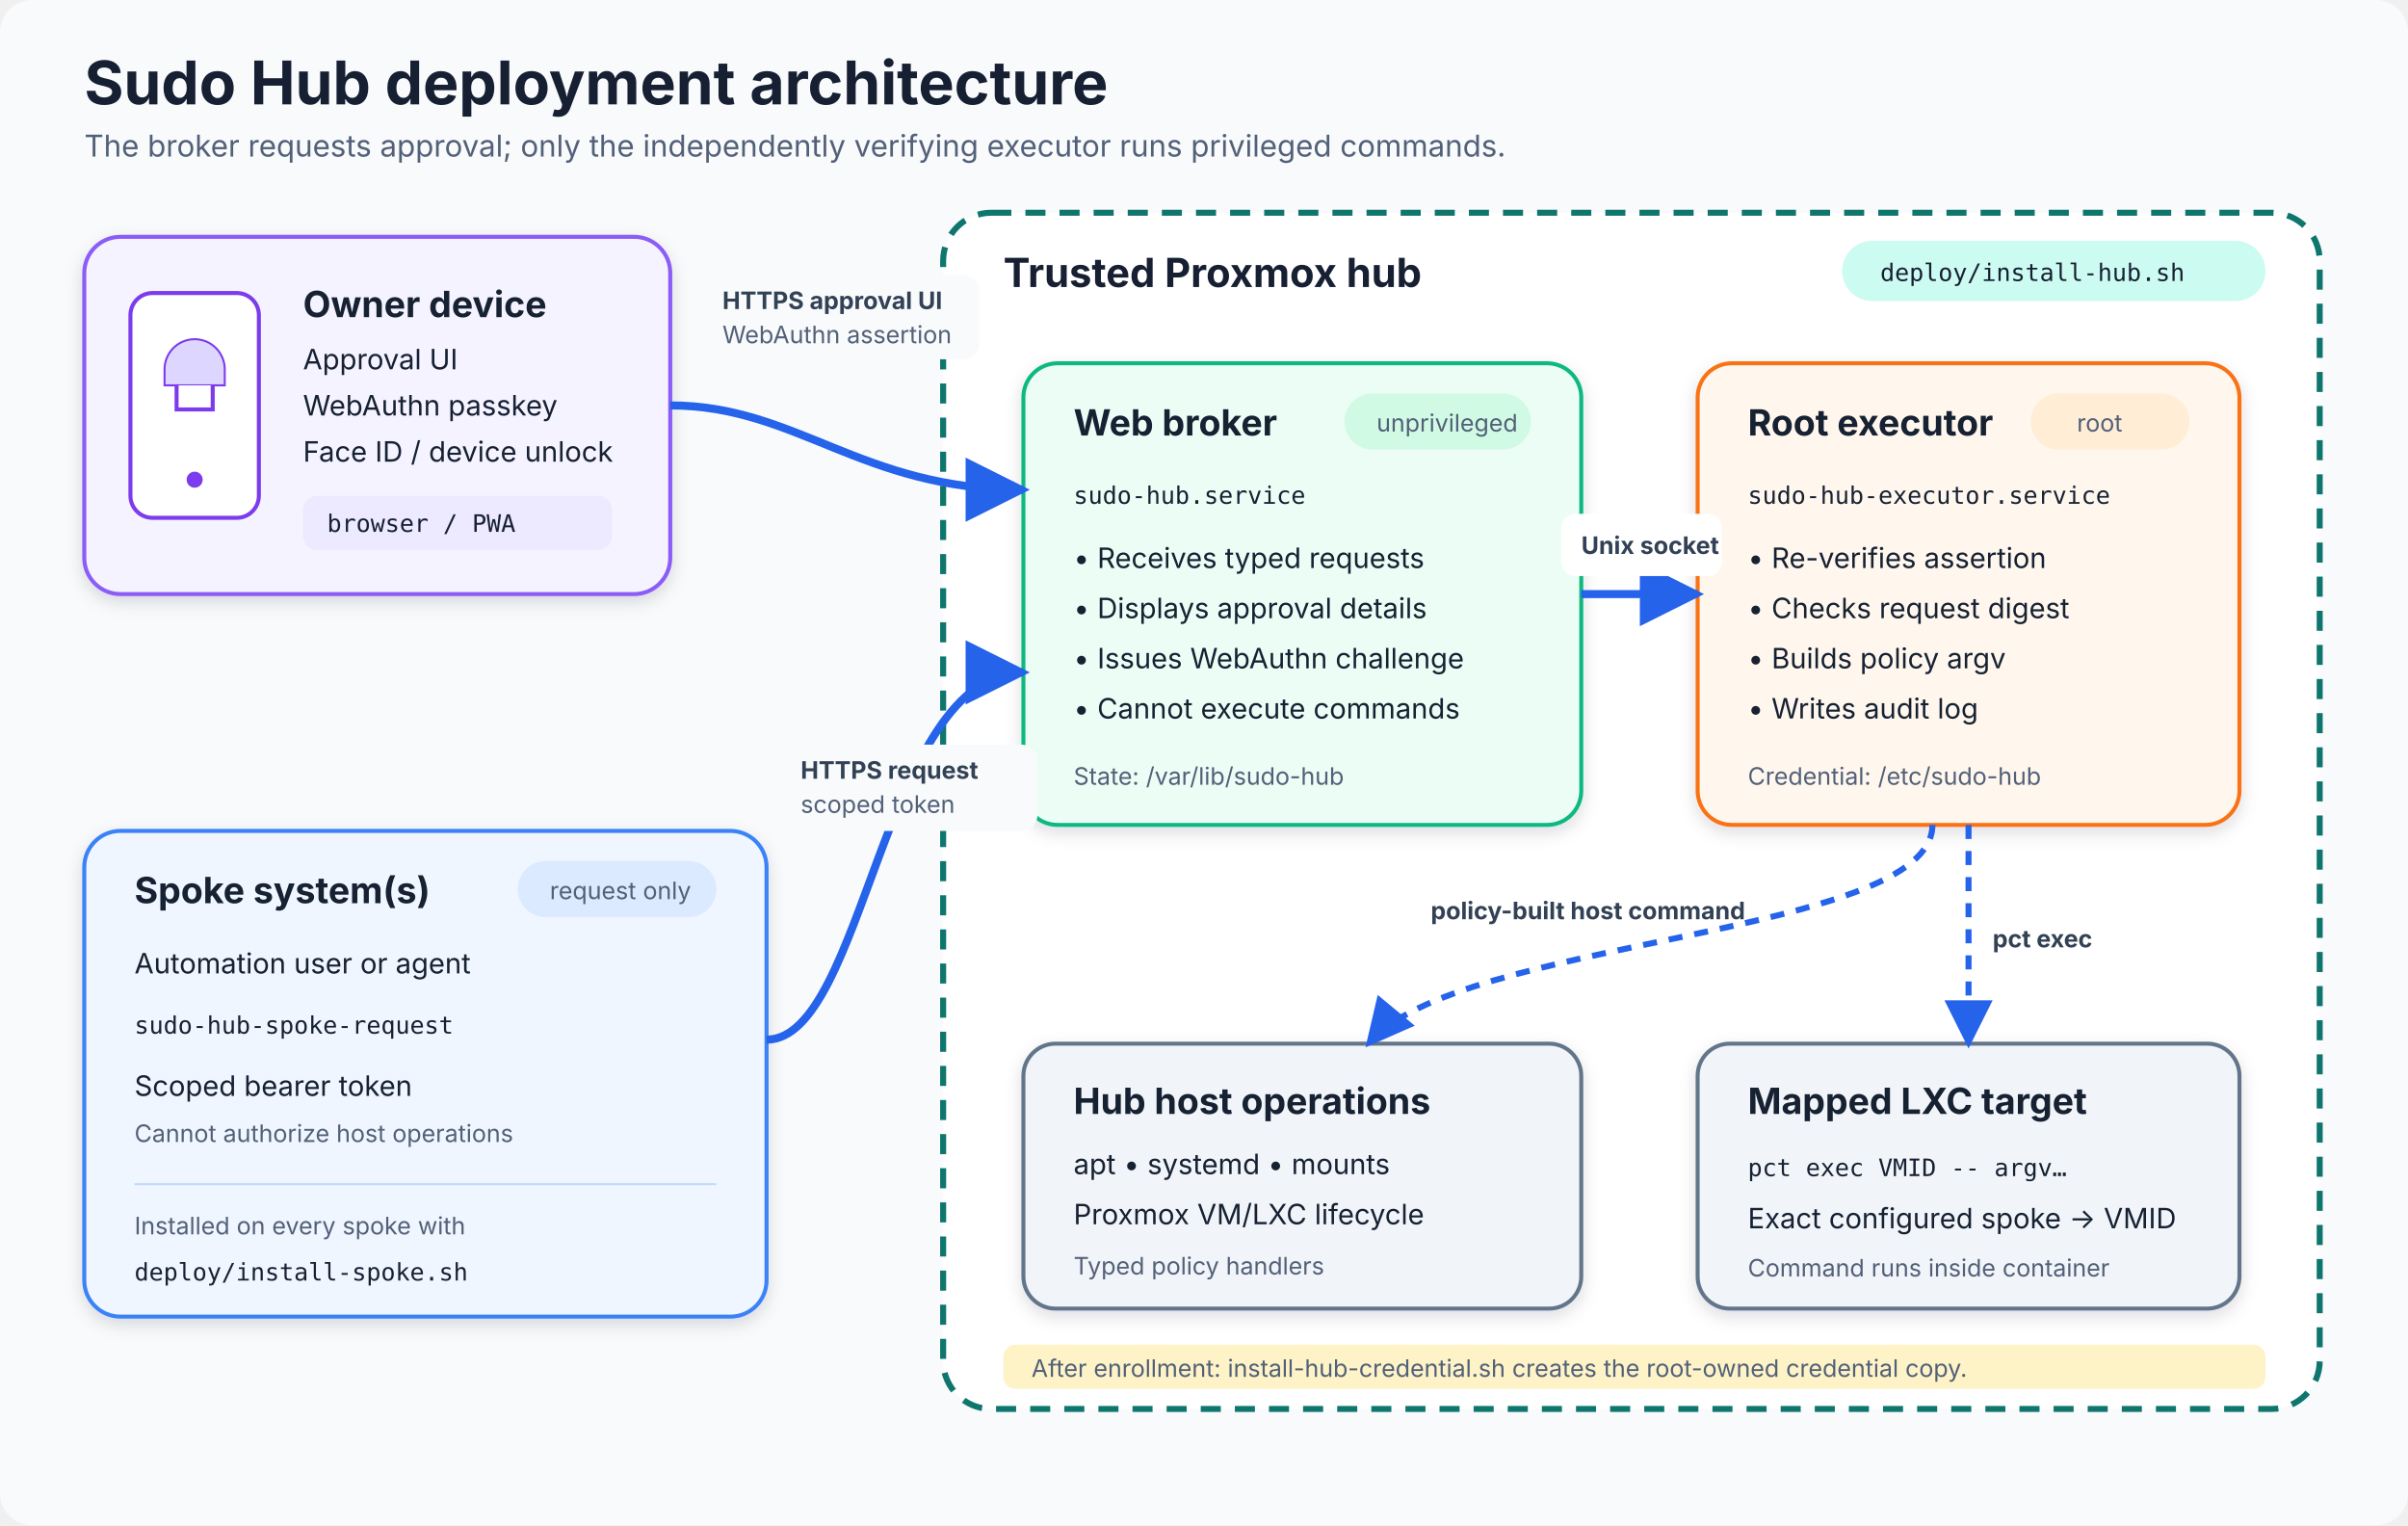
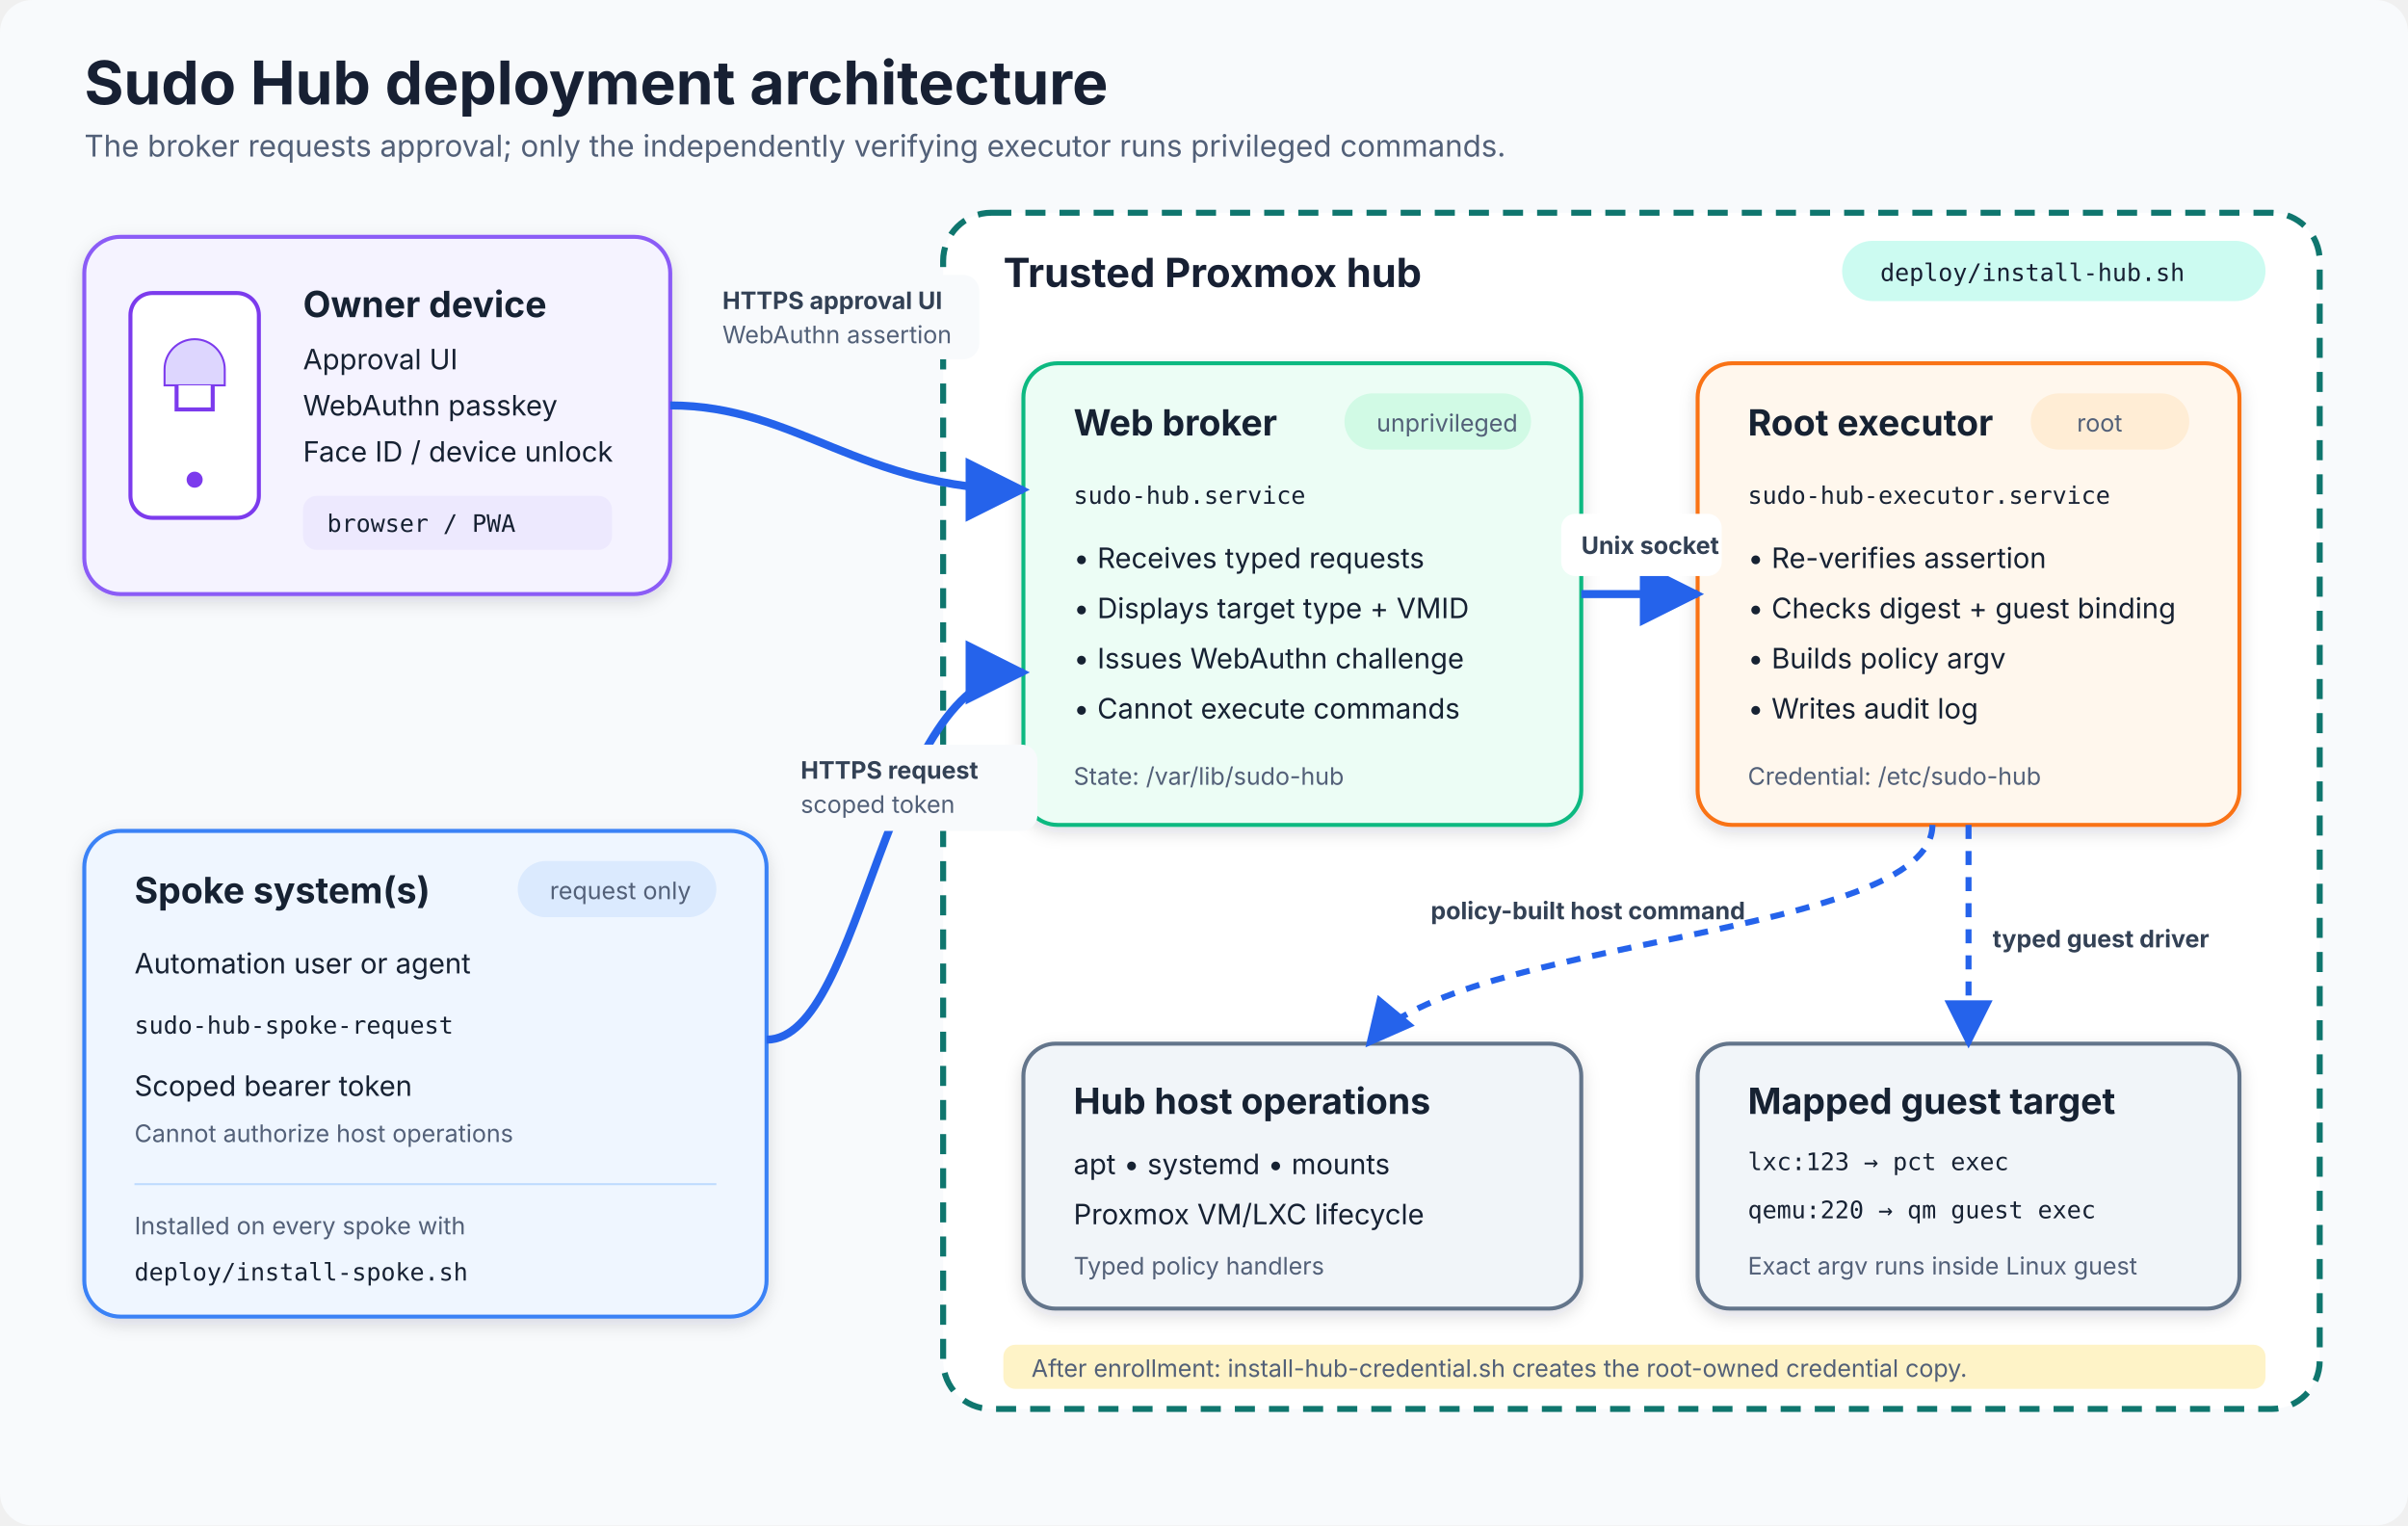
<svg xmlns="http://www.w3.org/2000/svg" width="1200" height="760" viewBox="0 0 1200 760" role="img" aria-labelledby="title description">
  <defs>
    <marker id="arrow" viewBox="0 0 10 10" refX="9" refY="5" markerWidth="8" markerHeight="8" orient="auto-start-reverse">
      <path d="M 0 0 L 10 5 L 0 10 z" fill="#2563eb" />
    </marker>
    <filter id="shadow" x="-10%" y="-10%" width="120%" height="130%">
      <feDropShadow dx="0" dy="3" stdDeviation="4" flood-color="#0f172a" flood-opacity="0.14" />
    </filter>
    <style>
      text { font-family: Inter, ui-sans-serif, system-ui, -apple-system, BlinkMacSystemFont, "Segoe UI", sans-serif; fill: #172033; }
      .title { font-size: 30px; font-weight: 750; }
      .subtitle { font-size: 15px; fill: #526078; }
      .boundary-title { font-size: 20px; font-weight: 700; }
      .box-title { font-size: 18px; font-weight: 700; }
      .body { font-size: 14px; }
      .small { font-size: 12px; fill: #526078; }
      .mono { font-family: ui-monospace, SFMono-Regular, Menlo, Consolas, monospace; font-size: 12px; }
      .flow { fill: none; stroke: #2563eb; stroke-width: 3; marker-end: url(#arrow); }
      .flow-dashed { fill: none; stroke: #2563eb; stroke-width: 2.5; stroke-dasharray: 7 6; marker-end: url(#arrow); }
      .flow-label { font-size: 12px; font-weight: 650; fill: #334155; }
    </style>
  </defs>
  <rect width="1200" height="760" rx="16" fill="#f8fafc" />
  <text class="title" x="42" y="52">Sudo Hub deployment architecture</text>
  <text class="subtitle" x="42" y="78">The broker requests approval; only the independently verifying executor runs privileged commands.</text>
  <g filter="url(#shadow)">
    <rect x="42" y="118" width="292" height="178" rx="18" fill="#f5f3ff" stroke="#8b5cf6" stroke-width="2" />
    <rect x="65" y="146" width="64" height="112" rx="11" fill="#ffffff" stroke="#7c3aed" stroke-width="2" />
    <circle cx="97" cy="239" r="4" fill="#7c3aed" />
    <path d="M82 184a15 15 0 0 1 30 0v8H82z" fill="#ddd6fe" stroke="#7c3aed" />
    <path d="M88 192v12h18v-12" fill="#ffffff" stroke="#7c3aed" stroke-width="2" />
    <text class="box-title" x="151" y="158">Owner device</text>
    <text class="body" x="151" y="184">Approval UI</text>
    <text class="body" x="151" y="207">WebAuthn passkey</text>
    <text class="body" x="151" y="230">Face ID / device unlock</text>
    <rect x="151" y="247" width="154" height="27" rx="7" fill="#ede9fe" />
    <text class="mono" x="163" y="265">browser / PWA</text>
  </g>
  <g filter="url(#shadow)">
    <rect x="42" y="414" width="340" height="242" rx="18" fill="#eff6ff" stroke="#3b82f6" stroke-width="2" />
    <text class="box-title" x="67" y="450">Spoke system(s)</text>
    <rect x="258" y="429" width="99" height="28" rx="14" fill="#dbeafe" />
    <text class="small" x="274" y="448">request only</text>
    <text class="body" x="67" y="485">Automation user or agent</text>
    <text class="mono" x="67" y="515">sudo-hub-spoke-request</text>
    <text class="body" x="67" y="546">Scoped bearer token</text>
    <text class="small" x="67" y="569">Cannot authorize host operations</text>
    <line x1="67" y1="590" x2="357" y2="590" stroke="#bfdbfe" />
    <text class="small" x="67" y="615">Installed on every spoke with</text>
    <text class="mono" x="67" y="638">deploy/install-spoke.sh</text>
  </g>
  <rect x="470" y="106" width="686" height="596" rx="24" fill="#ffffff" stroke="#0f766e" stroke-width="3" stroke-dasharray="10 7" />
  <text class="boundary-title" x="500" y="143">Trusted Proxmox hub</text>
  <rect x="918" y="120" width="211" height="30" rx="15" fill="#ccfbf1" />
  <text class="mono" x="937" y="140">deploy/install-hub.sh</text>
  <g filter="url(#shadow)">
    <rect x="510" y="181" width="278" height="230" rx="17" fill="#ecfdf5" stroke="#10b981" stroke-width="2" />
    <text class="box-title" x="535" y="217">Web broker</text>
    <rect x="670" y="196" width="93" height="28" rx="14" fill="#d1fae5" />
    <text class="small" x="686" y="215">unprivileged</text>
    <text class="mono" x="535" y="251">sudo-hub.service</text>
    <text class="body" x="535" y="283">• Receives typed requests</text>
-     <text class="body" x="535" y="308">• Displays approval details</text>
+     <text class="body" x="535" y="308">• Displays target type + VMID</text>
    <text class="body" x="535" y="333">• Issues WebAuthn challenge</text>
    <text class="body" x="535" y="358">• Cannot execute commands</text>
    <text class="small" x="535" y="391">State: /var/lib/sudo-hub</text>
  </g>
  <g filter="url(#shadow)">
    <rect x="846" y="181" width="270" height="230" rx="17" fill="#fff7ed" stroke="#f97316" stroke-width="2" />
    <text class="box-title" x="871" y="217">Root executor</text>
    <rect x="1012" y="196" width="79" height="28" rx="14" fill="#ffedd5" />
    <text class="small" x="1035" y="215">root</text>
    <text class="mono" x="871" y="251">sudo-hub-executor.service</text>
    <text class="body" x="871" y="283">• Re-verifies assertion</text>
-     <text class="body" x="871" y="308">• Checks request digest</text>
+     <text class="body" x="871" y="308">• Checks digest + guest binding</text>
    <text class="body" x="871" y="333">• Builds policy argv</text>
    <text class="body" x="871" y="358">• Writes audit log</text>
    <text class="small" x="871" y="391">Credential: /etc/sudo-hub</text>
  </g>
  <g filter="url(#shadow)">
    <rect x="510" y="520" width="278" height="132" rx="16" fill="#f1f5f9" stroke="#64748b" stroke-width="2" />
    <text class="box-title" x="535" y="555">Hub host operations</text>
    <text class="body" x="535" y="585">apt • systemd • mounts</text>
    <text class="body" x="535" y="610">Proxmox VM/LXC lifecycle</text>
    <text class="small" x="535" y="635">Typed policy handlers</text>
  </g>
  <g filter="url(#shadow)">
    <rect x="846" y="520" width="270" height="132" rx="16" fill="#f1f5f9" stroke="#64748b" stroke-width="2" />
-     <text class="box-title" x="871" y="555">Mapped LXC target</text>
-     <text class="mono" x="871" y="586">pct exec VMID -- argv…</text>
-     <text class="body" x="871" y="612">Exact configured spoke → VMID</text>
-     <text class="small" x="871" y="636">Command runs inside container</text>
+     <text class="box-title" x="871" y="555">Mapped guest target</text>
+     <text class="mono" x="871" y="583">lxc:123 → pct exec</text>
+     <text class="mono" x="871" y="607">qemu:220 → qm guest exec</text>
+     <text class="small" x="871" y="635">Exact argv runs inside Linux guest</text>
  </g>
  <path d="M334 202 C397 202 429 244 510 244" fill="none" stroke="#2563eb" stroke-width="4" marker-end="url(#arrow)" />
  <rect x="350" y="137" width="138" height="42" rx="8" fill="#f8fafc" />
  <text class="flow-label" x="360" y="154">HTTPS approval UI</text>
  <text class="small" x="360" y="171">WebAuthn assertion</text>
  <path d="M382 518 C431 518 440 335 510 335" fill="none" stroke="#2563eb" stroke-width="4" marker-end="url(#arrow)" />
  <rect x="389" y="371" width="128" height="43" rx="8" fill="#f8fafc" />
  <text class="flow-label" x="399" y="388">HTTPS request</text>
  <text class="small" x="399" y="405">scoped token</text>
  <path d="M788 296 L846 296" fill="none" stroke="#2563eb" stroke-width="4" marker-end="url(#arrow)" />
  <rect x="778" y="256" width="80" height="31" rx="7" fill="#ffffff" />
  <text class="flow-label" x="788" y="276">Unix socket</text>
  <path d="M963 411 C963 467 726 467 682 520" fill="none" stroke="#2563eb" stroke-width="3" stroke-dasharray="7 6" marker-end="url(#arrow)" />
  <text class="flow-label" x="713" y="458">policy-built host command</text>
  <path d="M981 411 L981 520" fill="none" stroke="#2563eb" stroke-width="3" stroke-dasharray="7 6" marker-end="url(#arrow)" />
-   <text class="flow-label" x="993" y="472">pct exec</text>
+   <text class="flow-label" x="993" y="472">typed guest driver</text>
  <rect x="500" y="670" width="629" height="22" rx="6" fill="#fef3c7" />
  <text class="small" x="514" y="686">After enrollment: install-hub-credential.sh creates the root-owned credential copy.</text>
</svg>
